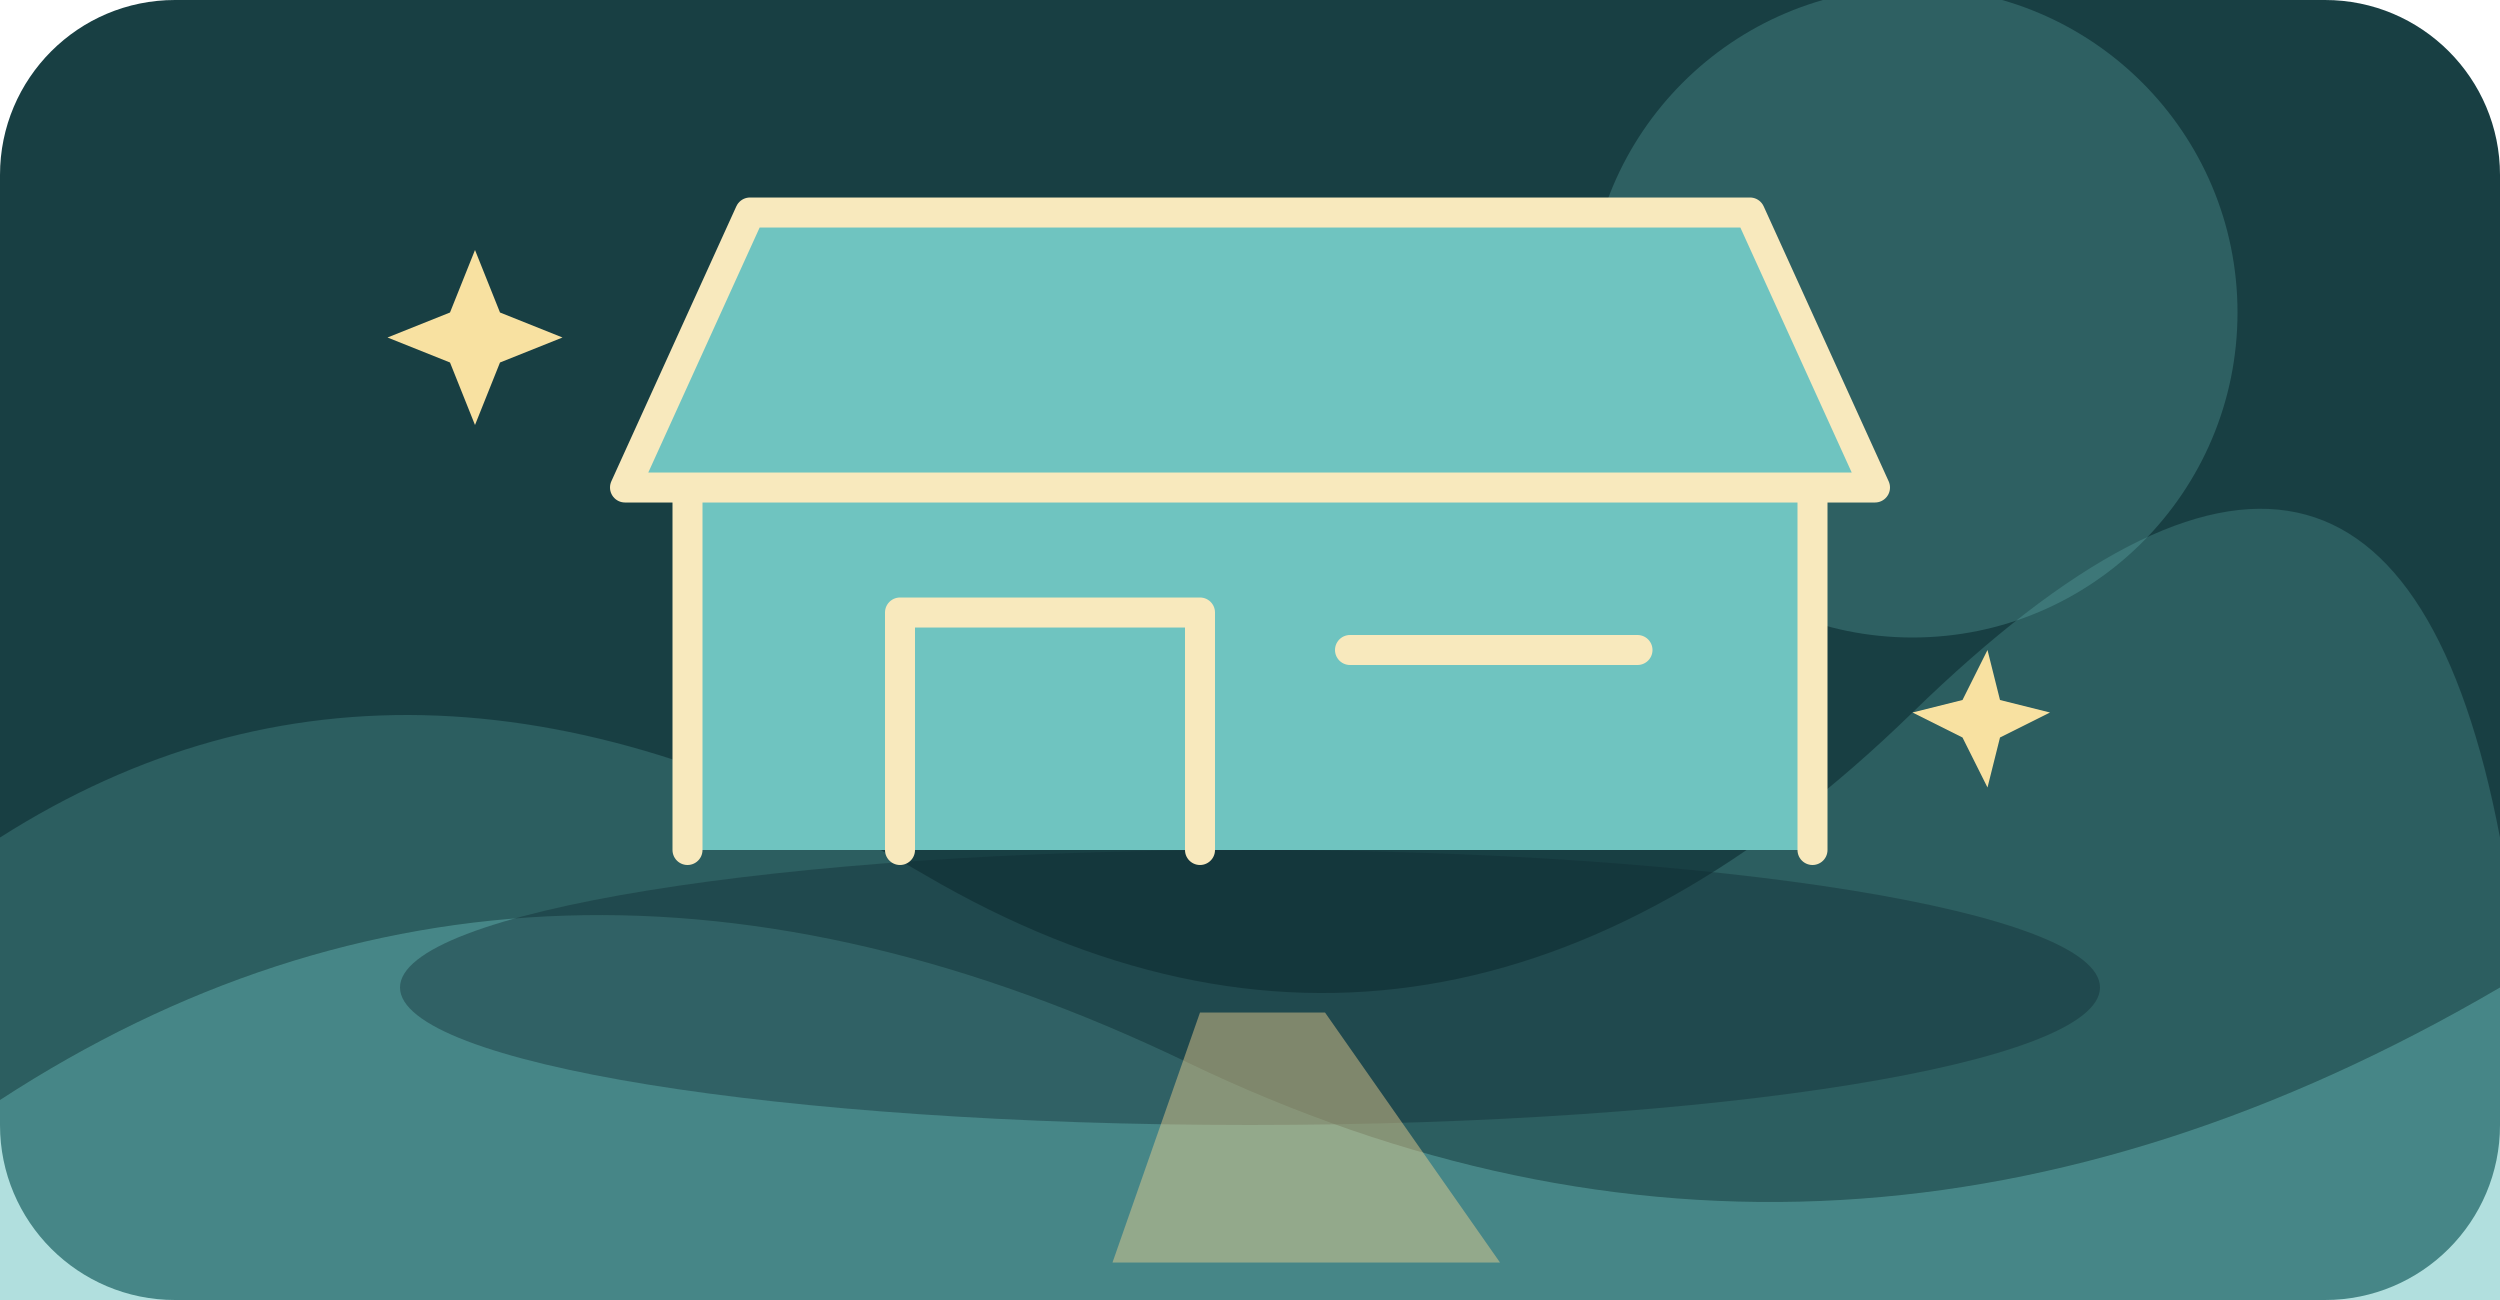
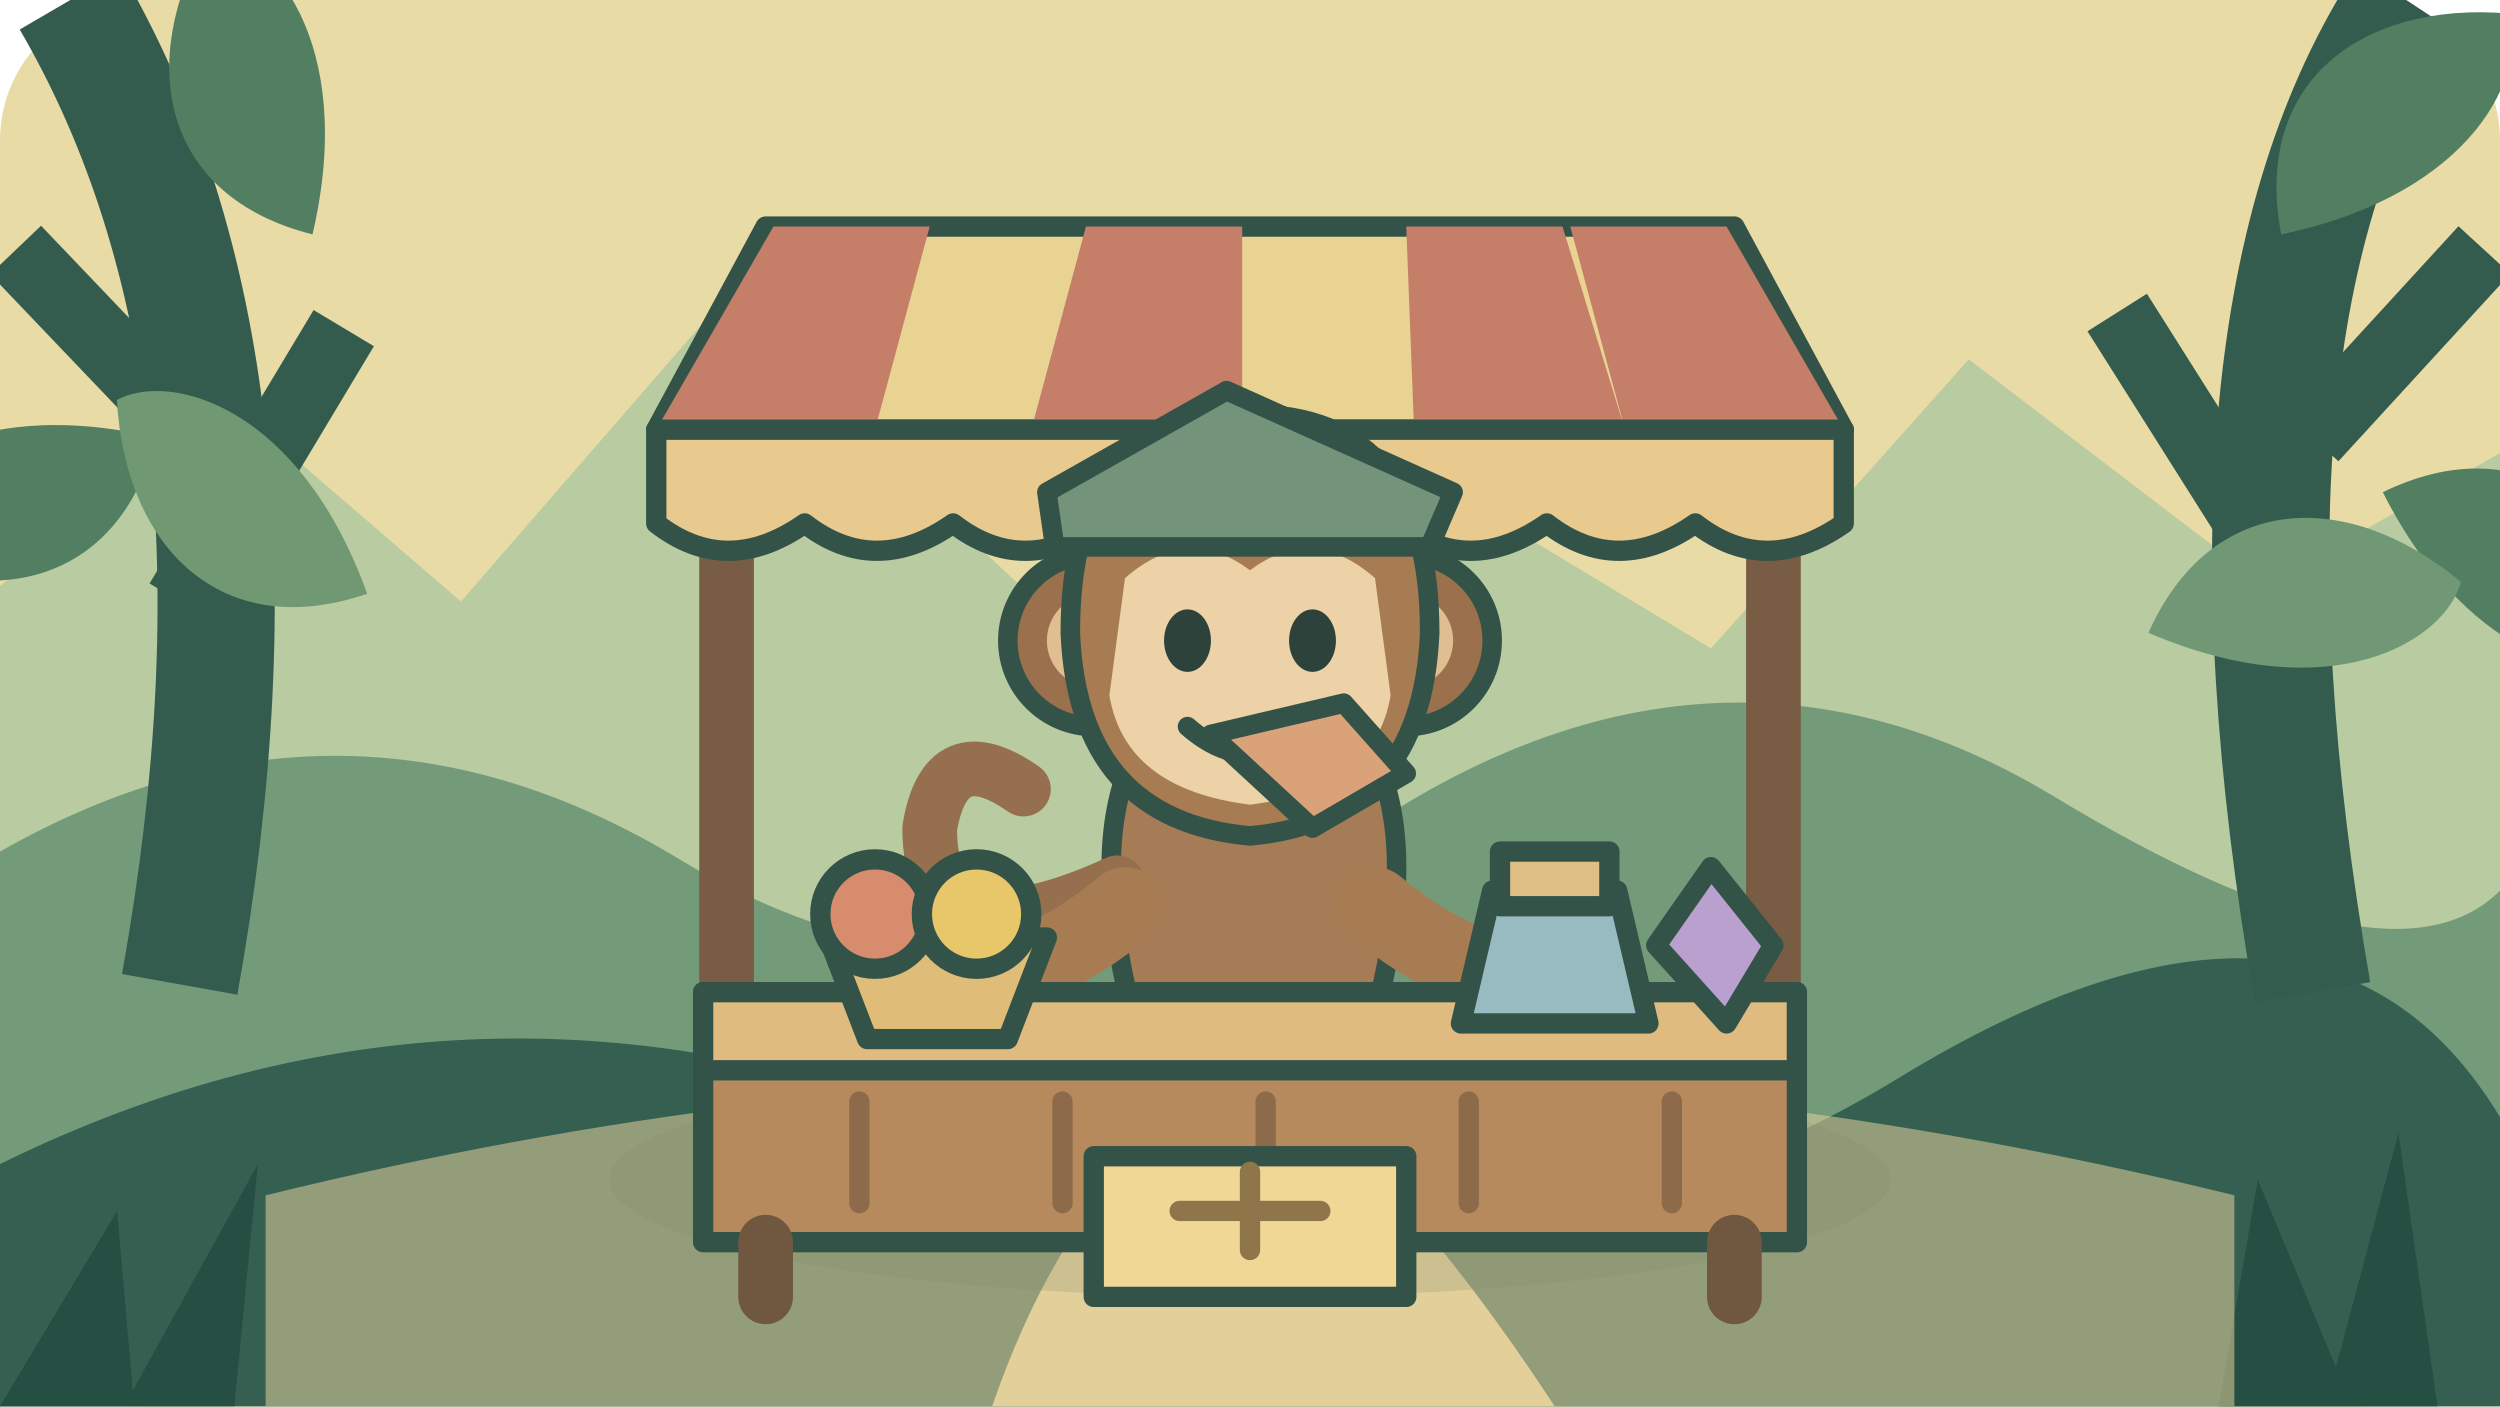
- <svg xmlns="http://www.w3.org/2000/svg" viewBox="0 0 200 104" role="img" aria-label="Whispering Wandering Merchant illustration">
-   <rect width="200" height="104" rx="14" fill="#183f43" />
-   <circle cx="153" cy="25" r="26" fill="#6fc4c0" opacity=".25" />
-   <path d="M0 67Q33 46 74 70T153 57T200 67V104H0Z" fill="#6fc4c0" opacity=".23" />
-   <path d="M0 88Q43 60 95 85T200 79V104H0Z" fill="#6fc4c0" opacity=".4" />
-   <ellipse cx="100" cy="79" rx="68" ry="11" fill="#102a32" opacity=".4" />
-   <path d="M55 68V39h90v29M50 39l10-22h80l10 22ZM72 68V49h24v19m12-16h23" fill="#6fc4c0" stroke="#f8e9bd" stroke-width="2.4" stroke-linejoin="round" stroke-linecap="round" />
-   <path d="m38 20 2 5 5 2-5 2-2 5-2-5-5-2 5-2Zm121 32 1 4 4 1-4 2-1 4-2-4-4-2 4-1Z" fill="#f8e1a1" />
-   <path d="M89 101 96 81h10l14 20" fill="#f2d291" opacity=".45" />
+ <svg xmlns="http://www.w3.org/2000/svg" class="opportunity-art opportunity-art-merchant" viewBox="0 0 320 180" role="img" aria-label="Whispering Wandering Merchant" data-opportunity-art="merchant" data-direction="east" data-ready="false">
+   <rect width="320" height="180" rx="18" fill="#e8dba5" />
+   <path d="M0 75 30 52l29 25 33-38 44 41 35-26 48 29 33-37 38 29 30-17v122H0Z" fill="#b9cba1" />
+   <path d="M0 109Q44 84 87 110T175 106T263 102T320 114V180H0Z" fill="#739b79" />
+   <path d="M0 149Q61 119 125 145T243 138T320 143V180H0Z" fill="#355f50" />
+   <path d="M127 180Q138 148 160 137q18 11 39 43Z" fill="#e5cf9a" />
+   <path d="M9 0q28 48 14 126M308 0q-27 41-12 127" fill="none" stroke="#335c4e" stroke-width="15" />
+   <path d="M23 54 2 32m21 45L44 42M296 56l22-24m-23 46-24-38" fill="none" stroke="#335c4e" stroke-width="9" />
+   <path transform="translate(40 30) rotate(55)" d="M0 0C-17-19-34-17-39-11C-31 6-15 13 0 0Z" fill="#527e61" />
+   <path transform="translate(20 56) rotate(-35)" d="M0 0C-17-19-34-17-39-11C-31 6-15 13 0 0Z" fill="#527e61" />
+   <path transform="translate(47 76) rotate(22)" d="M0 0C-17-19-34-17-39-11C-31 6-15 13 0 0Z" fill="#6f9873" />
+   <path transform="translate(292 30) rotate(120)" d="M0 0C-17-19-34-17-39-11C-31 6-15 13 0 0Z" fill="#527e61" />
+   <path transform="translate(305 63) rotate(195)" d="M0 0C-17-19-34-17-39-11C-31 6-15 13 0 0Z" fill="#527e61" />
+   <path transform="translate(275 81) rotate(155)" d="M0 0C-17-19-34-17-39-11C-31 6-15 13 0 0Z" fill="#709875" />
+   <path d="m0 180 15-25 2 23 16-29-3 31m254 0 5-29 10 24 8-30 5 35" fill="#254f43" />
+   <ellipse cx="160" cy="151" rx="82" ry="15" fill="#173f37" opacity=".24" />
+   <path d="M34 153q126-31 252 0v27H34Z" fill="#e0cf9a" opacity=".55" />
+   <g transform="translate(160 102) scale(1)">
+     <g stroke="#345348" stroke-width="2.6" stroke-linejoin="round" stroke-linecap="round">
+       <path d="M-67-47v96m134-96v96" stroke="#785c43" stroke-width="7" />
+       <path d="M-76-47h152l-14-26H-62Z" fill="#e9d393" />
+       <path d="M-61-73h20l-7 26h-28m55-26h20v26h-27m48-26h20l8 26H21m20-26h20l15 26H48" fill="#c57f69" stroke="none" />
+       <path d="M-76-47h152v12q-10 7-19 0-10 7-19 0-10 7-19 0-10 7-19 0-10 7-19 0-10 7-19 0-10 7-19 0-10 7-19 0Z" fill="#e8c98e" />
+       <g stroke="#345348" stroke-width="2.5" stroke-linejoin="round">
+         <path d="M-15 28q-6-23 1-35h29q7 12 1 35Z" fill="#a67c56" />
+         <path d="M-17 11q-24 11-24-7 2-12 12-5" fill="none" stroke="#96704e" stroke-width="7" />
+         <circle cx="-20" cy="-20" r="11" fill="#9b704d" />
+         <circle cx="20" cy="-20" r="11" fill="#9b704d" />
+         <circle cx="-20" cy="-20" r="6" fill="#dfbe91" stroke="none" />
+         <circle cx="20" cy="-20" r="6" fill="#dfbe91" stroke="none" />
+         <path d="M-23-21q0-28 23-28t23 28q-1 24-23 26-22-2-23-26Z" fill="#a77c52" />
+         <path d="M-16-28q8-7 16-1 8-6 16 1l2 15Q16-1 0 1-16-1-18-13Z" fill="#ecd2a6" stroke="none" />
+         <ellipse cx="-8" cy="-20" rx="3" ry="4" fill="#2c423a" stroke="none" />
+         <ellipse cx="8" cy="-20" rx="3" ry="4" fill="#2c423a" stroke="none" />
+         <path d="M-8-9q8 7 16 0" fill="none" />
+         <path d="m-26-39 23-13 29 13-3 7h-48Z" fill="#74937b" />
+         <path d="M-5-8 8 4 20-3 12-12Z" fill="#d9a278" />
+         <path d="M-16 14q-12 10-21 8m53-8q12 10 21 8" fill="none" stroke="#a77c52" stroke-width="10" />
+       </g>
+       <path d="M-70 25H70v32H-70Z" fill="#b68a5d" />
+       <path d="M-70 25H70v10H-70Z" fill="#e0bb7f" />
+       <path d="M-50 39v13m26-13v13m26-13v13m26-13v13m26-13v13" stroke="#8d6b4a" />
+       <path d="M-54 18h28l-5 13h-18Z" fill="#dfbc77" />
+       <circle cx="-48" cy="15" r="7" fill="#d78c6d" />
+       <circle cx="-35" cy="15" r="7" fill="#e7c769" />
+       <path d="M31 12h16l4 17H27Z" fill="#97bbc0" />
+       <path d="M32 7h14v7H32Z" fill="#dfbf83" />
+       <path d="m52 19 7-10 8 10-6 10Z" fill="#b9a0cf" />
+       <path d="M-20 46h40v18h-40Z" fill="#f0d796" />
+       <path d="M-9 53h18m-9-5v10" stroke="#8e754a" />
+       <path d="M-62 57v7m124-7v7" stroke="#70573f" stroke-width="7" />
+     </g>
+   </g>
</svg>
